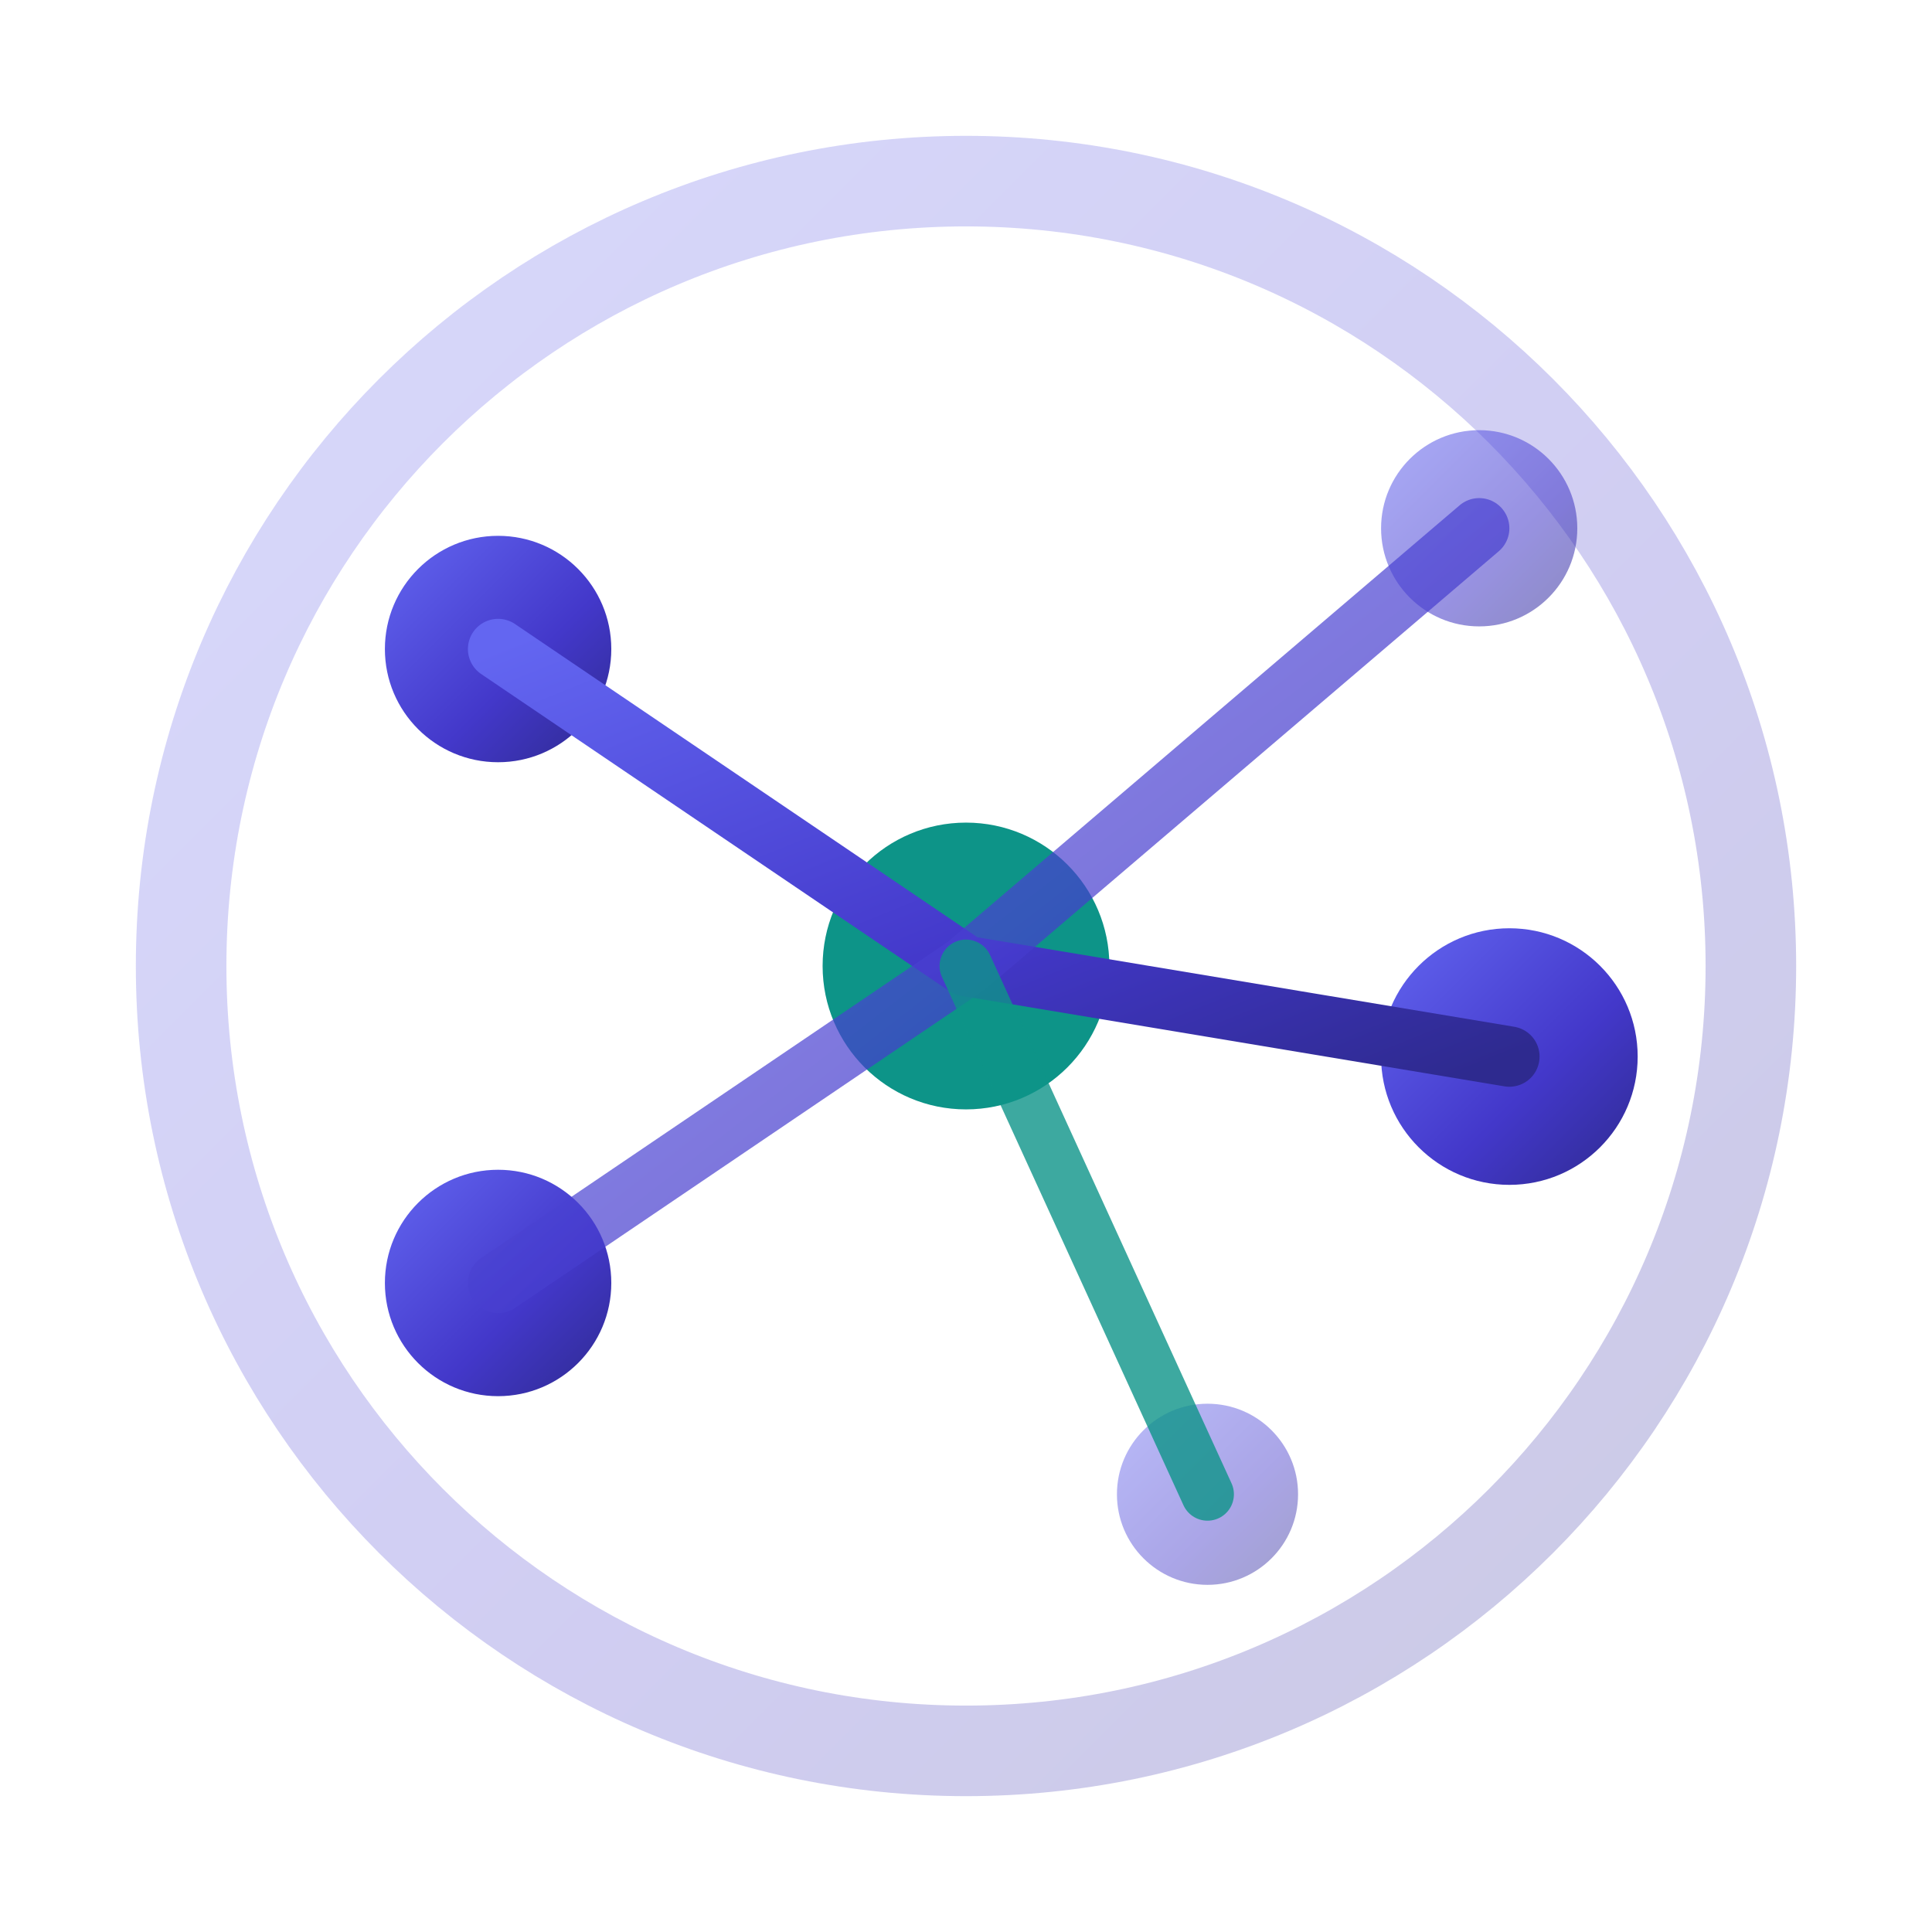
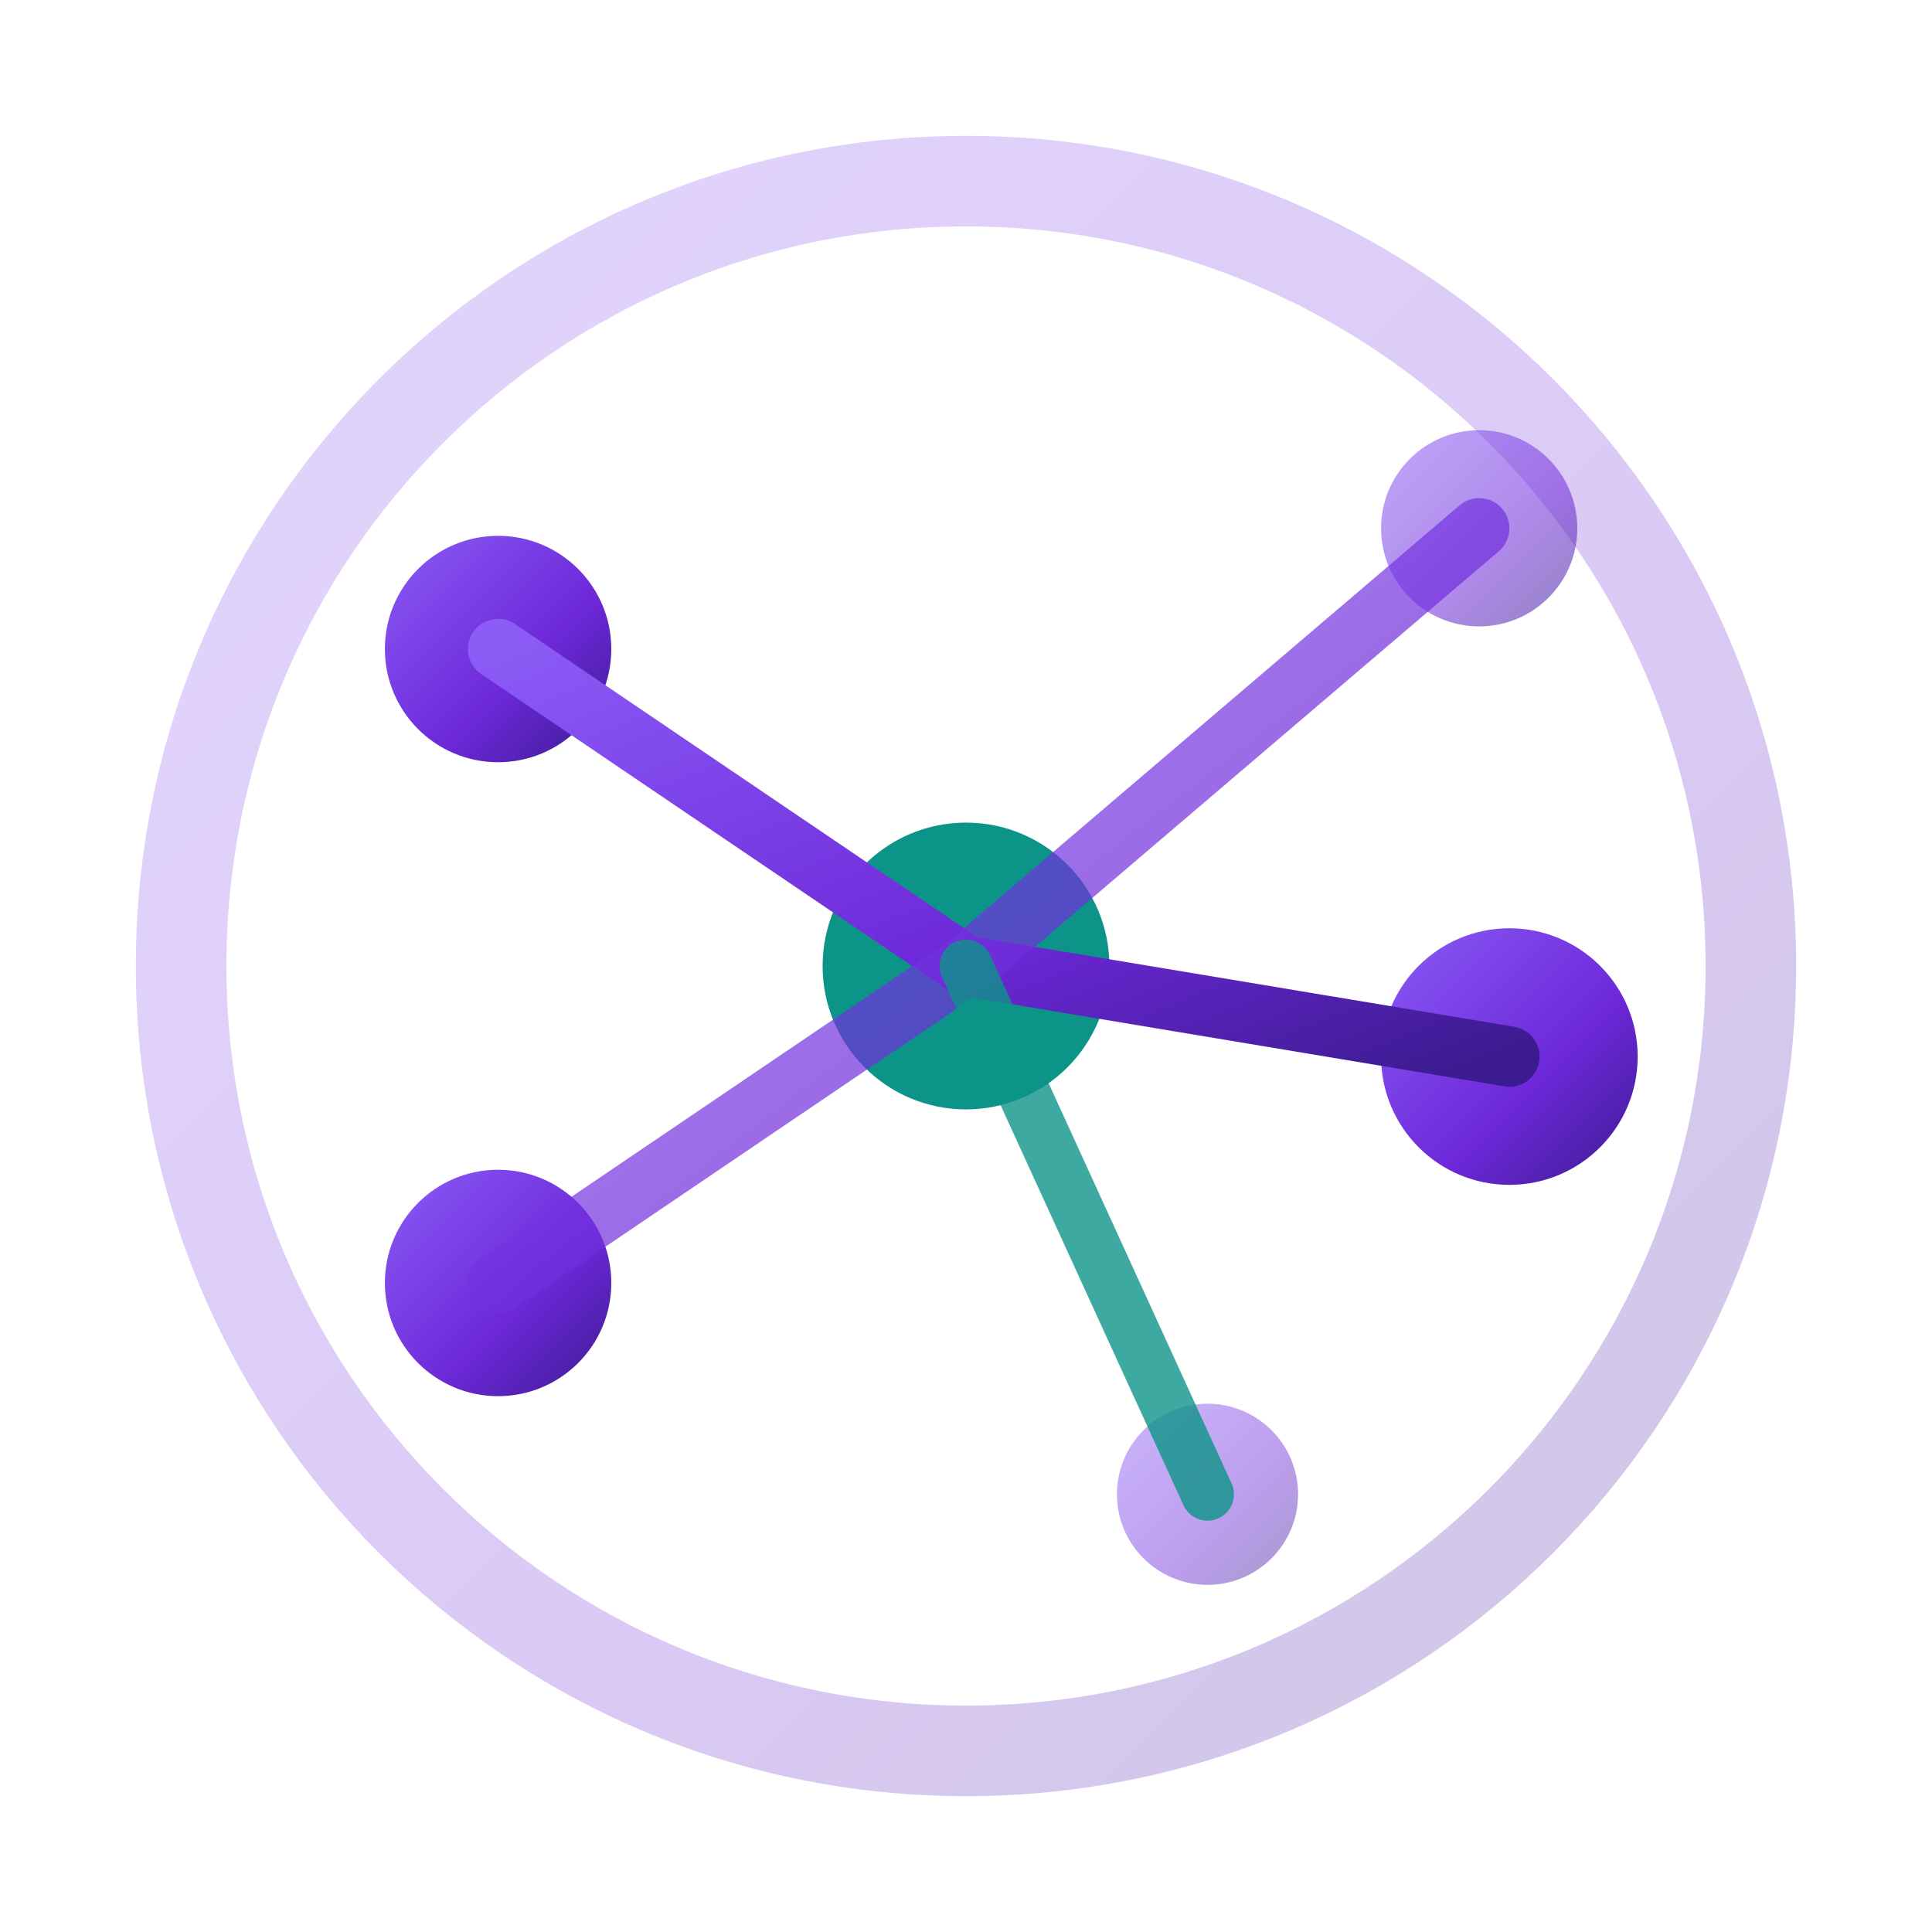
<svg xmlns="http://www.w3.org/2000/svg" viewBox="0 0 256 256" role="img" aria-label="Sifa">
  <defs>
    <linearGradient id="s-grad" x1="0" y1="0" x2="1" y2="1">
-       <stop offset="0%" stop-color="#6366f1" />
-       <stop offset="60%" stop-color="#4338ca" />
-       <stop offset="100%" stop-color="#2e2a8f" />
+       <stop offset="0%" stop-color="#8b5cf6" />
+       <stop offset="60%" stop-color="#6d28d9" />
+       <stop offset="100%" stop-color="#3b1b8f" />
    </linearGradient>
  </defs>
  <circle cx="128" cy="128" r="104" fill="none" stroke="url(#s-grad)" stroke-width="12" opacity="0.25" />
  <circle cx="66" cy="86" r="15" fill="url(#s-grad)" />
  <circle cx="66" cy="170" r="15" fill="url(#s-grad)" />
  <circle cx="128" cy="128" r="19" fill="#0d9488" />
  <circle cx="196" cy="70" r="13" fill="url(#s-grad)" opacity="0.55" />
  <circle cx="200" cy="140" r="17" fill="url(#s-grad)" />
  <circle cx="160" cy="198" r="12" fill="url(#s-grad)" opacity="0.45" />
  <path d="M66 86 L128 128 L200 140" fill="none" stroke="url(#s-grad)" stroke-width="8" stroke-linecap="round" stroke-linejoin="round" />
  <path d="M66 170 L128 128 L196 70" fill="none" stroke="url(#s-grad)" stroke-width="8" stroke-linecap="round" stroke-linejoin="round" opacity="0.7" />
  <path d="M128 128 L160 198" fill="none" stroke="#0d9488" stroke-width="7" stroke-linecap="round" opacity="0.8" />
</svg>
